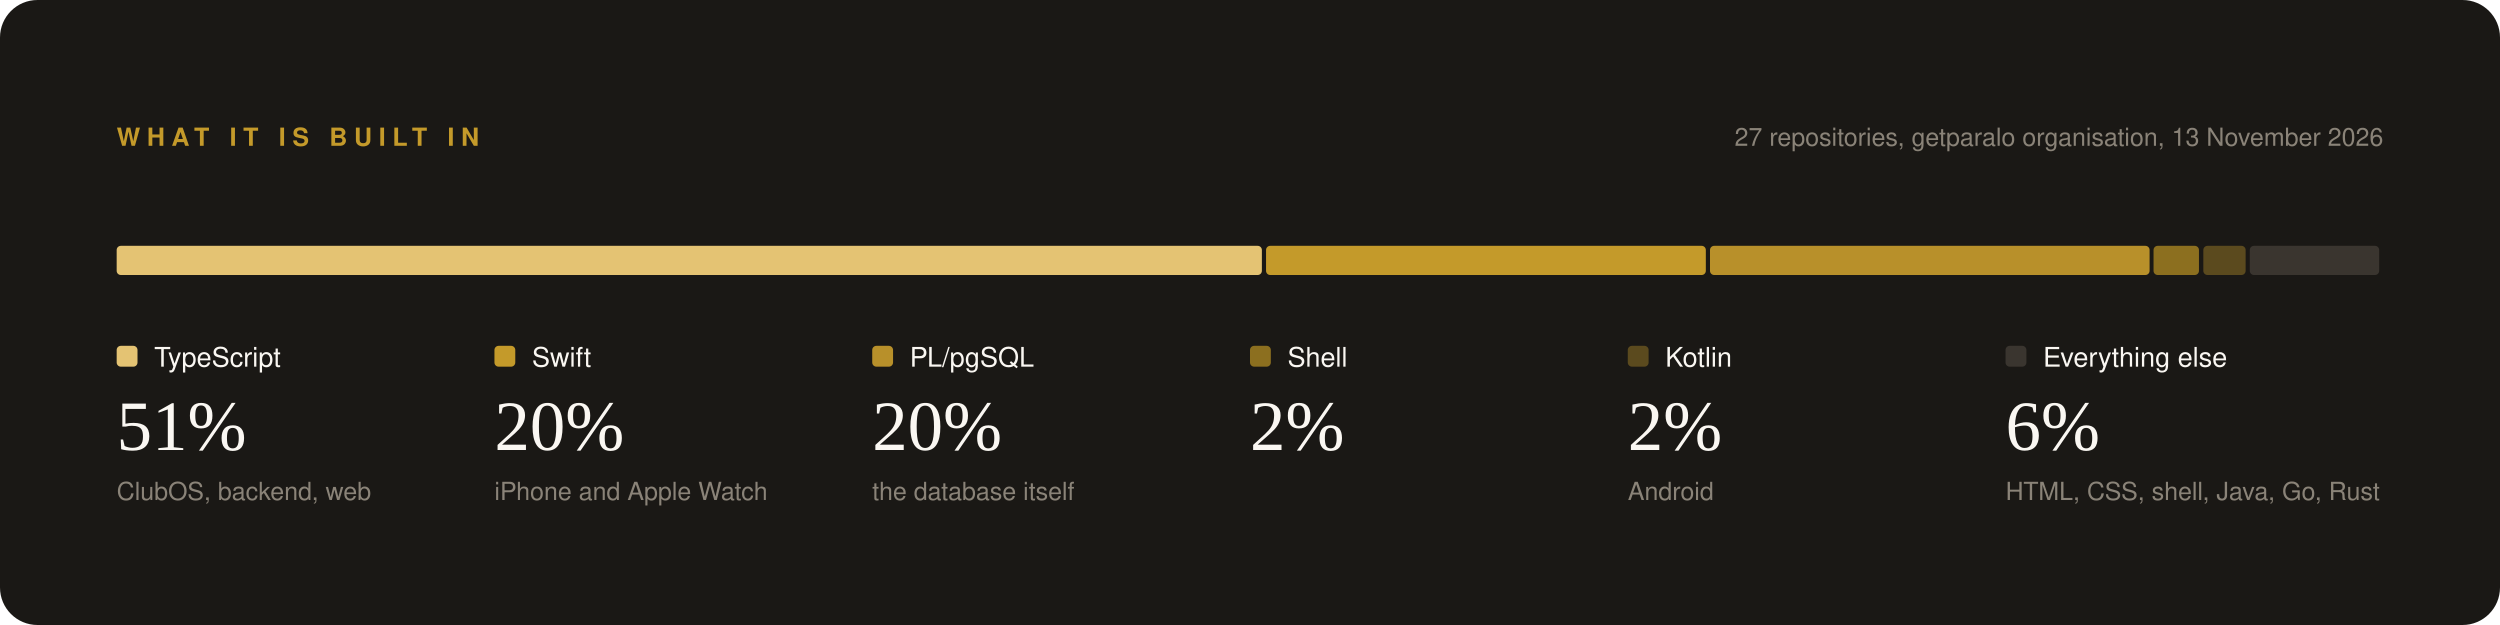
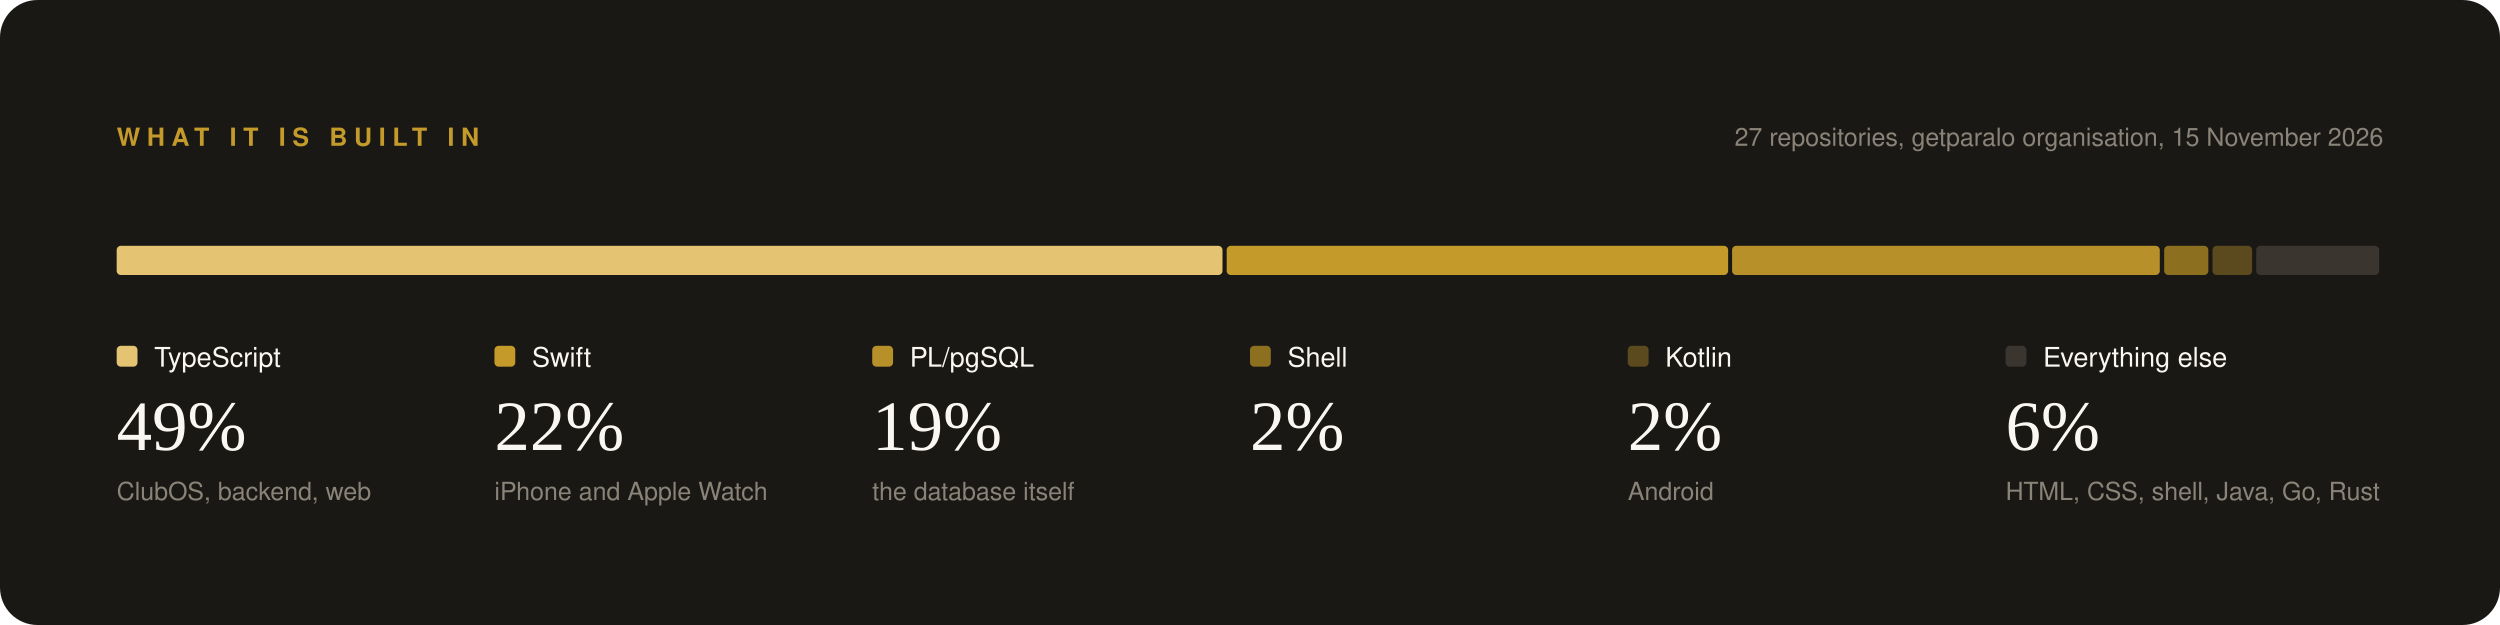
<svg xmlns="http://www.w3.org/2000/svg" width="1200" height="300" viewBox="0 0 1200 300" role="img" aria-label="Languages across Paralo repositories">
  <rect width="1200" height="300" rx="18" fill="#1A1815" />
  <text x="56" y="70" font-family="-apple-system, 'Helvetica Neue', Helvetica, Arial, sans-serif" font-size="12" letter-spacing="3.2" font-weight="600" fill="#C49A2A">WHAT IT IS BUILT IN</text>
-   <text x="1144" y="70" text-anchor="end" font-family="-apple-system, 'Helvetica Neue', Helvetica, Arial, sans-serif" font-size="12" fill="#8A8378">27 repositories, getparalo organisation, 13 November 2026</text>
-   <rect x="56.0" y="118" width="549.7" height="14" rx="2" fill="#E4C373">
-     <animate attributeName="width" values="0;0;549.7" keyTimes="0;0.125;1" dur="0.80s" begin="0s" fill="freeze" calcMode="spline" keySplines="0 0 1 1;0.2 0.7 0.2 1" />
+   <text x="1144" y="70" text-anchor="end" font-family="-apple-system, 'Helvetica Neue', Helvetica, Arial, sans-serif" font-size="12" fill="#8A8378">27 repositories, getparalo organisation, 15 November 2026</text>
+   <rect x="56.0" y="118" width="530.8" height="14" rx="2" fill="#E4C373">
+     <animate attributeName="width" values="0;0;530.8" keyTimes="0;0.125;1" dur="0.80s" begin="0s" fill="freeze" calcMode="spline" keySplines="0 0 1 1;0.2 0.7 0.2 1" />
  </rect>
-   <rect x="607.7" y="118" width="211.1" height="14" rx="2" fill="#C49A2A">
-     <animate attributeName="width" values="0;0;211.1" keyTimes="0;0.239;1" dur="0.92s" begin="0s" fill="freeze" calcMode="spline" keySplines="0 0 1 1;0.2 0.7 0.2 1" />
+   <rect x="588.8" y="118" width="240.7" height="14" rx="2" fill="#C49A2A">
+     <animate attributeName="width" values="0;0;240.7" keyTimes="0;0.239;1" dur="0.92s" begin="0s" fill="freeze" calcMode="spline" keySplines="0 0 1 1;0.2 0.7 0.2 1" />
  </rect>
-   <rect x="820.8" y="118" width="211.0" height="14" rx="2" fill="#B8902A">
-     <animate attributeName="width" values="0;0;211.0" keyTimes="0;0.327;1" dur="1.04s" begin="0s" fill="freeze" calcMode="spline" keySplines="0 0 1 1;0.2 0.7 0.2 1" />
+   <rect x="831.4" y="118" width="205.3" height="14" rx="2" fill="#B8902A">
+     <animate attributeName="width" values="0;0;205.3" keyTimes="0;0.327;1" dur="1.04s" begin="0s" fill="freeze" calcMode="spline" keySplines="0 0 1 1;0.2 0.7 0.2 1" />
  </rect>
-   <rect x="1033.7" y="118" width="21.8" height="14" rx="2" fill="#8C6F1F">
-     <animate attributeName="width" values="0;0;21.8" keyTimes="0;0.397;1" dur="1.16s" begin="0s" fill="freeze" calcMode="spline" keySplines="0 0 1 1;0.2 0.7 0.2 1" />
+   <rect x="1038.8" y="118" width="21.2" height="14" rx="2" fill="#8C6F1F">
+     <animate attributeName="width" values="0;0;21.2" keyTimes="0;0.397;1" dur="1.16s" begin="0s" fill="freeze" calcMode="spline" keySplines="0 0 1 1;0.2 0.7 0.2 1" />
  </rect>
-   <rect x="1057.6" y="118" width="20.3" height="14" rx="2" fill="#5B4A1E">
-     <animate attributeName="width" values="0;0;20.3" keyTimes="0;0.453;1" dur="1.28s" begin="0s" fill="freeze" calcMode="spline" keySplines="0 0 1 1;0.2 0.7 0.2 1" />
+   <rect x="1062.0" y="118" width="19.0" height="14" rx="2" fill="#5B4A1E">
+     <animate attributeName="width" values="0;0;19.0" keyTimes="0;0.453;1" dur="1.28s" begin="0s" fill="freeze" calcMode="spline" keySplines="0 0 1 1;0.2 0.7 0.2 1" />
  </rect>
-   <rect x="1079.9" y="118" width="62.1" height="14" rx="2" fill="#3A352F">
-     <animate attributeName="width" values="0;0;62.1" keyTimes="0;0.500;1" dur="1.40s" begin="0s" fill="freeze" calcMode="spline" keySplines="0 0 1 1;0.2 0.7 0.2 1" />
+   <rect x="1083.0" y="118" width="59.0" height="14" rx="2" fill="#3A352F">
+     <animate attributeName="width" values="0;0;59.0" keyTimes="0;0.500;1" dur="1.40s" begin="0s" fill="freeze" calcMode="spline" keySplines="0 0 1 1;0.2 0.7 0.2 1" />
  </rect>
  <rect x="56.0" y="166" width="10" height="10" rx="2" fill="#E4C373" />
  <text x="74.0" y="176" font-family="-apple-system, 'Helvetica Neue', Helvetica, Arial, sans-serif" font-size="13" fill="#FAF7F2">TypeScript</text>
-   <text x="56.0" y="216" font-family="Georgia, 'Times New Roman', Times, serif" font-size="34" fill="#FAF7F2">51%</text>
+   <text x="56.0" y="216" font-family="Georgia, 'Times New Roman', Times, serif" font-size="34" fill="#FAF7F2">49%</text>
  <text x="56.0" y="240" font-family="-apple-system, 'Helvetica Neue', Helvetica, Arial, sans-serif" font-size="12" fill="#8A8378">ClubOS, backend, web</text>
  <rect x="237.333" y="166" width="10" height="10" rx="2" fill="#C49A2A" />
  <text x="255.333" y="176" font-family="-apple-system, 'Helvetica Neue', Helvetica, Arial, sans-serif" font-size="13" fill="#FAF7F2">Swift</text>
-   <text x="237.333" y="216" font-family="Georgia, 'Times New Roman', Times, serif" font-size="34" fill="#FAF7F2">20%</text>
+   <text x="237.333" y="216" font-family="Georgia, 'Times New Roman', Times, serif" font-size="34" fill="#FAF7F2">22%</text>
  <text x="237.333" y="240" font-family="-apple-system, 'Helvetica Neue', Helvetica, Arial, sans-serif" font-size="12" fill="#8A8378">iPhone and Apple Watch</text>
  <rect x="418.667" y="166" width="10" height="10" rx="2" fill="#B8902A" />
  <text x="436.667" y="176" font-family="-apple-system, 'Helvetica Neue', Helvetica, Arial, sans-serif" font-size="13" fill="#FAF7F2">PL/pgSQL</text>
-   <text x="418.667" y="216" font-family="Georgia, 'Times New Roman', Times, serif" font-size="34" fill="#FAF7F2">20%</text>
+   <text x="418.667" y="216" font-family="Georgia, 'Times New Roman', Times, serif" font-size="34" fill="#FAF7F2">19%</text>
  <text x="418.667" y="240" font-family="-apple-system, 'Helvetica Neue', Helvetica, Arial, sans-serif" font-size="12" fill="#8A8378">the database itself</text>
  <rect x="600.0" y="166" width="10" height="10" rx="2" fill="#8C6F1F" />
  <text x="618.0" y="176" font-family="-apple-system, 'Helvetica Neue', Helvetica, Arial, sans-serif" font-size="13" fill="#FAF7F2">Shell</text>
  <text x="600.0" y="216" font-family="Georgia, 'Times New Roman', Times, serif" font-size="34" fill="#FAF7F2">2%</text>
  <text x="600.0" y="240" font-family="-apple-system, 'Helvetica Neue', Helvetica, Arial, sans-serif" font-size="12" fill="#8A8378" />
  <rect x="781.333" y="166" width="10" height="10" rx="2" fill="#5B4A1E" />
  <text x="799.333" y="176" font-family="-apple-system, 'Helvetica Neue', Helvetica, Arial, sans-serif" font-size="13" fill="#FAF7F2">Kotlin</text>
  <text x="781.333" y="216" font-family="Georgia, 'Times New Roman', Times, serif" font-size="34" fill="#FAF7F2">2%</text>
  <text x="781.333" y="240" font-family="-apple-system, 'Helvetica Neue', Helvetica, Arial, sans-serif" font-size="12" fill="#8A8378">Android</text>
  <rect x="962.667" y="166" width="10" height="10" rx="2" fill="#3A352F" />
  <text x="980.667" y="176" font-family="-apple-system, 'Helvetica Neue', Helvetica, Arial, sans-serif" font-size="13" fill="#FAF7F2">Everything else</text>
  <text x="962.667" y="216" font-family="Georgia, 'Times New Roman', Times, serif" font-size="34" fill="#FAF7F2">6%</text>
  <text x="962.667" y="240" font-family="-apple-system, 'Helvetica Neue', Helvetica, Arial, sans-serif" font-size="12" fill="#8A8378">HTML, CSS, shell, Java, Go, Rust</text>
</svg>
